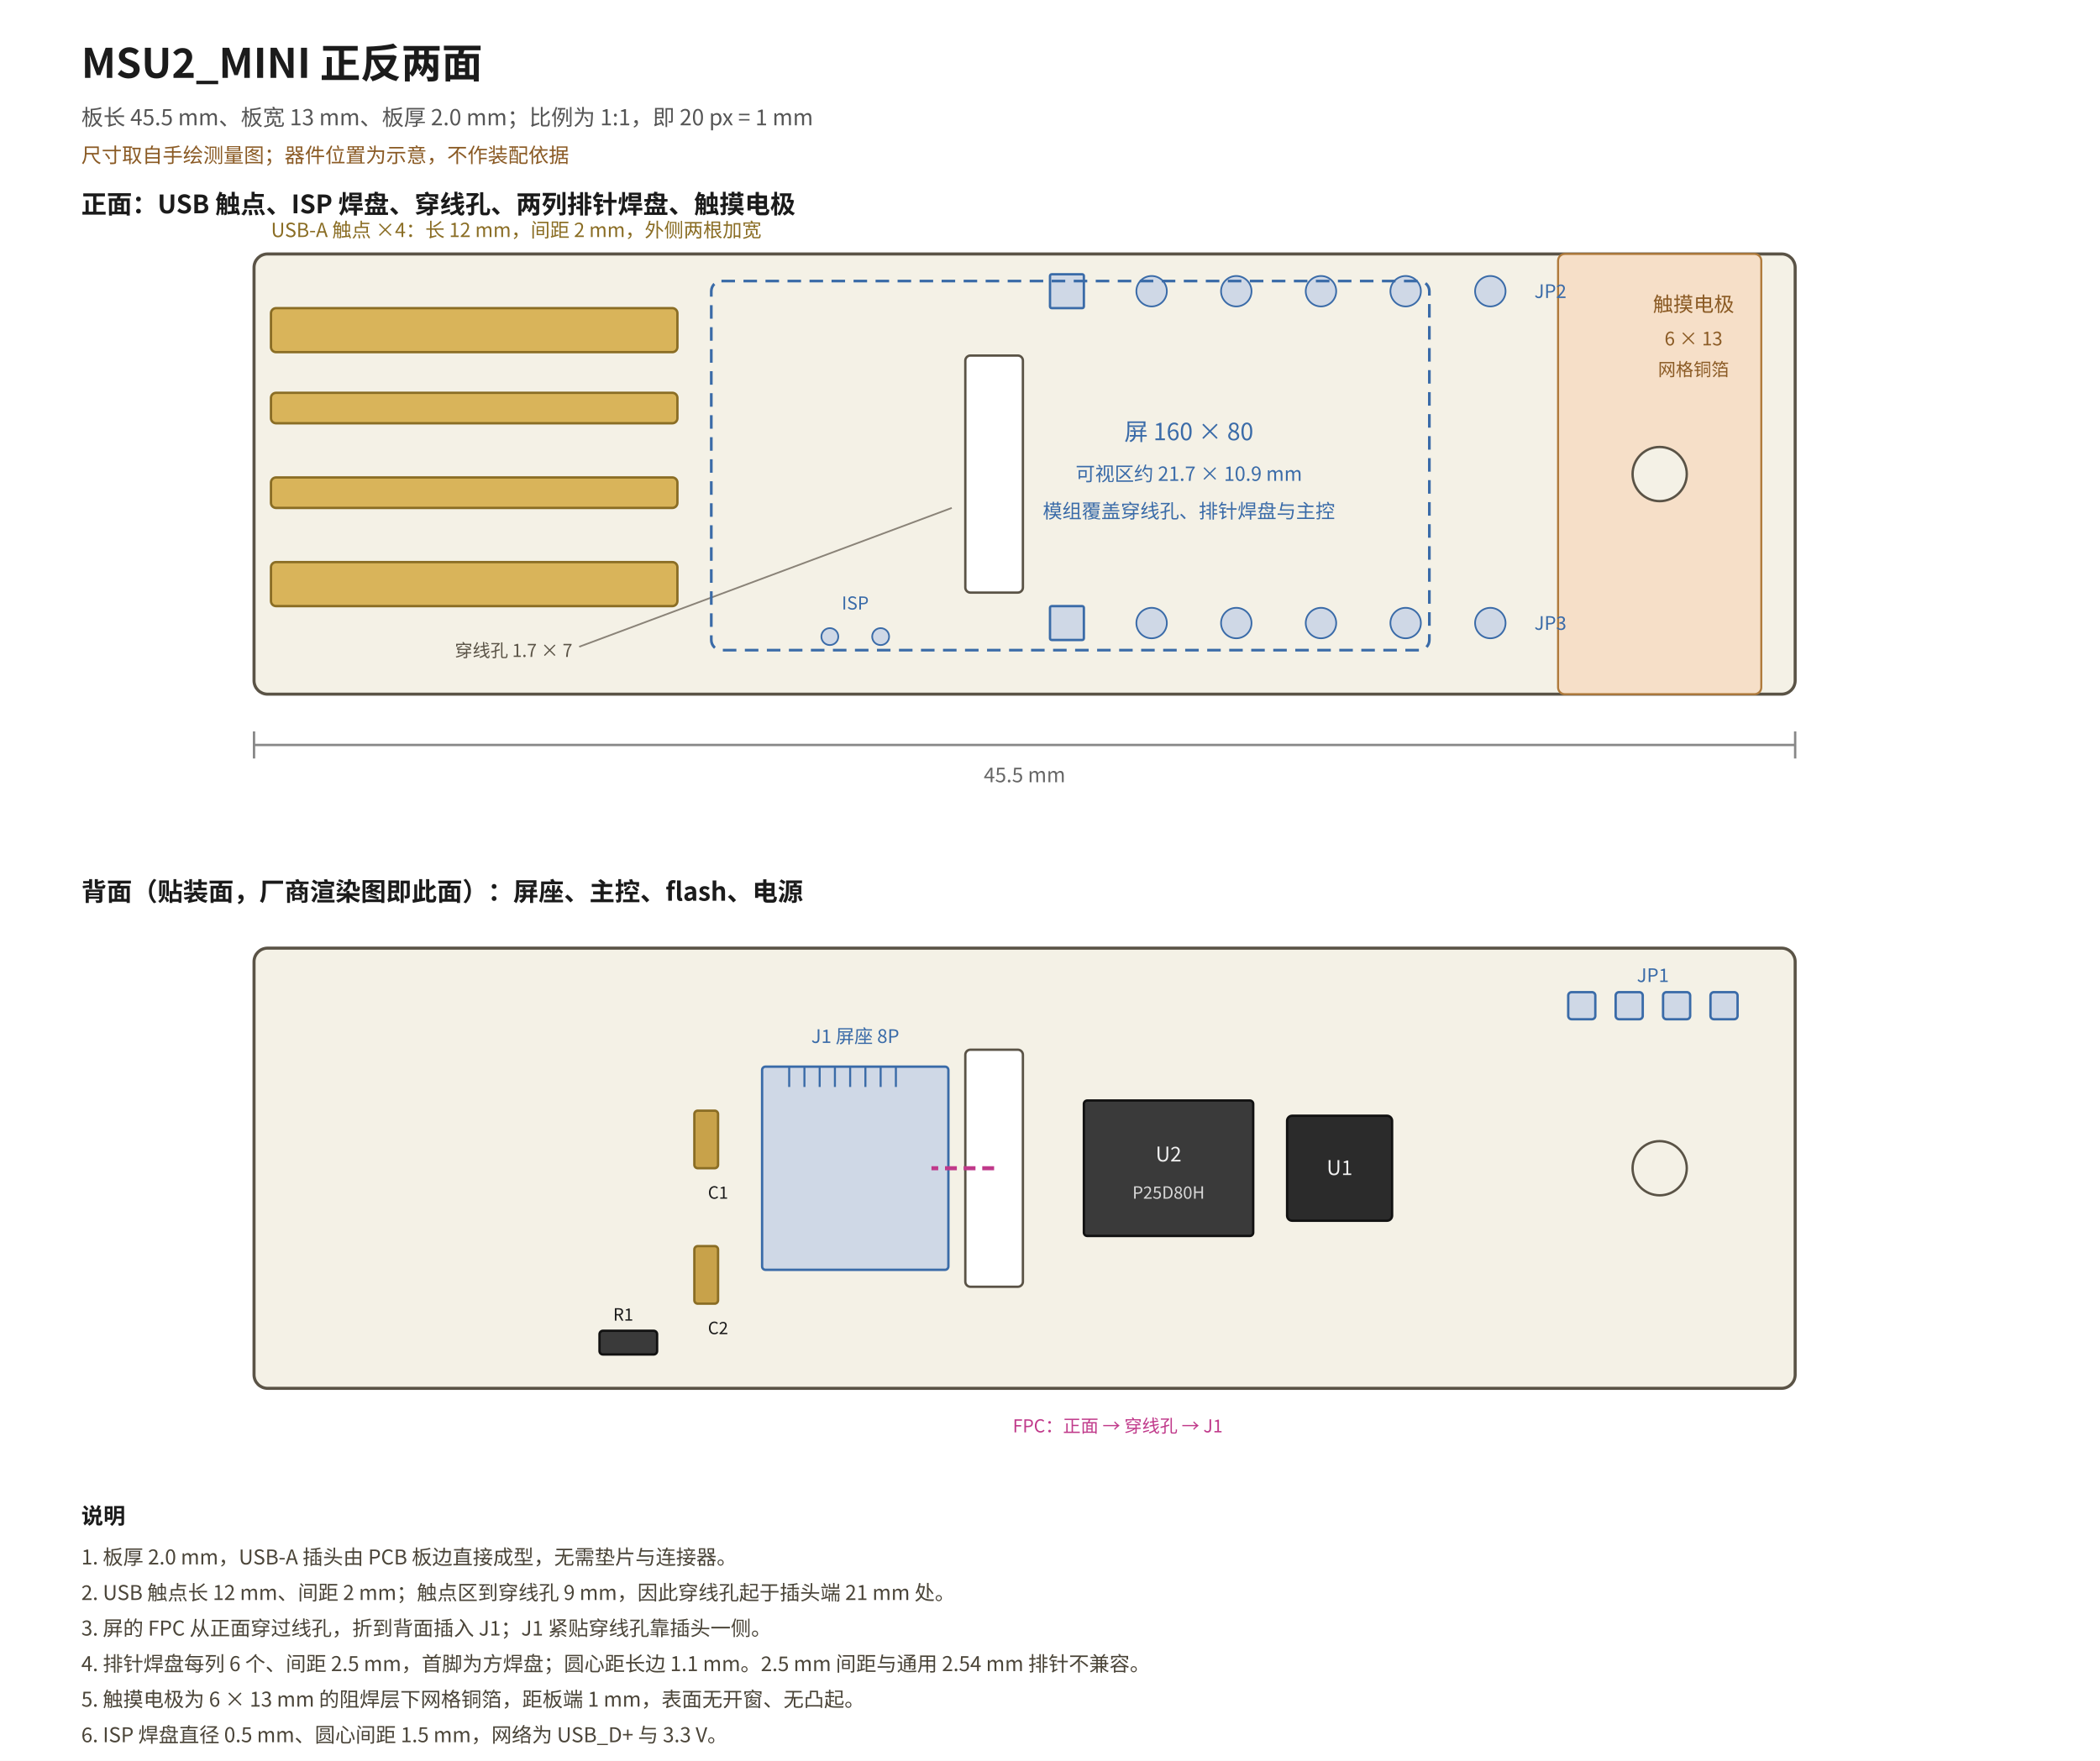
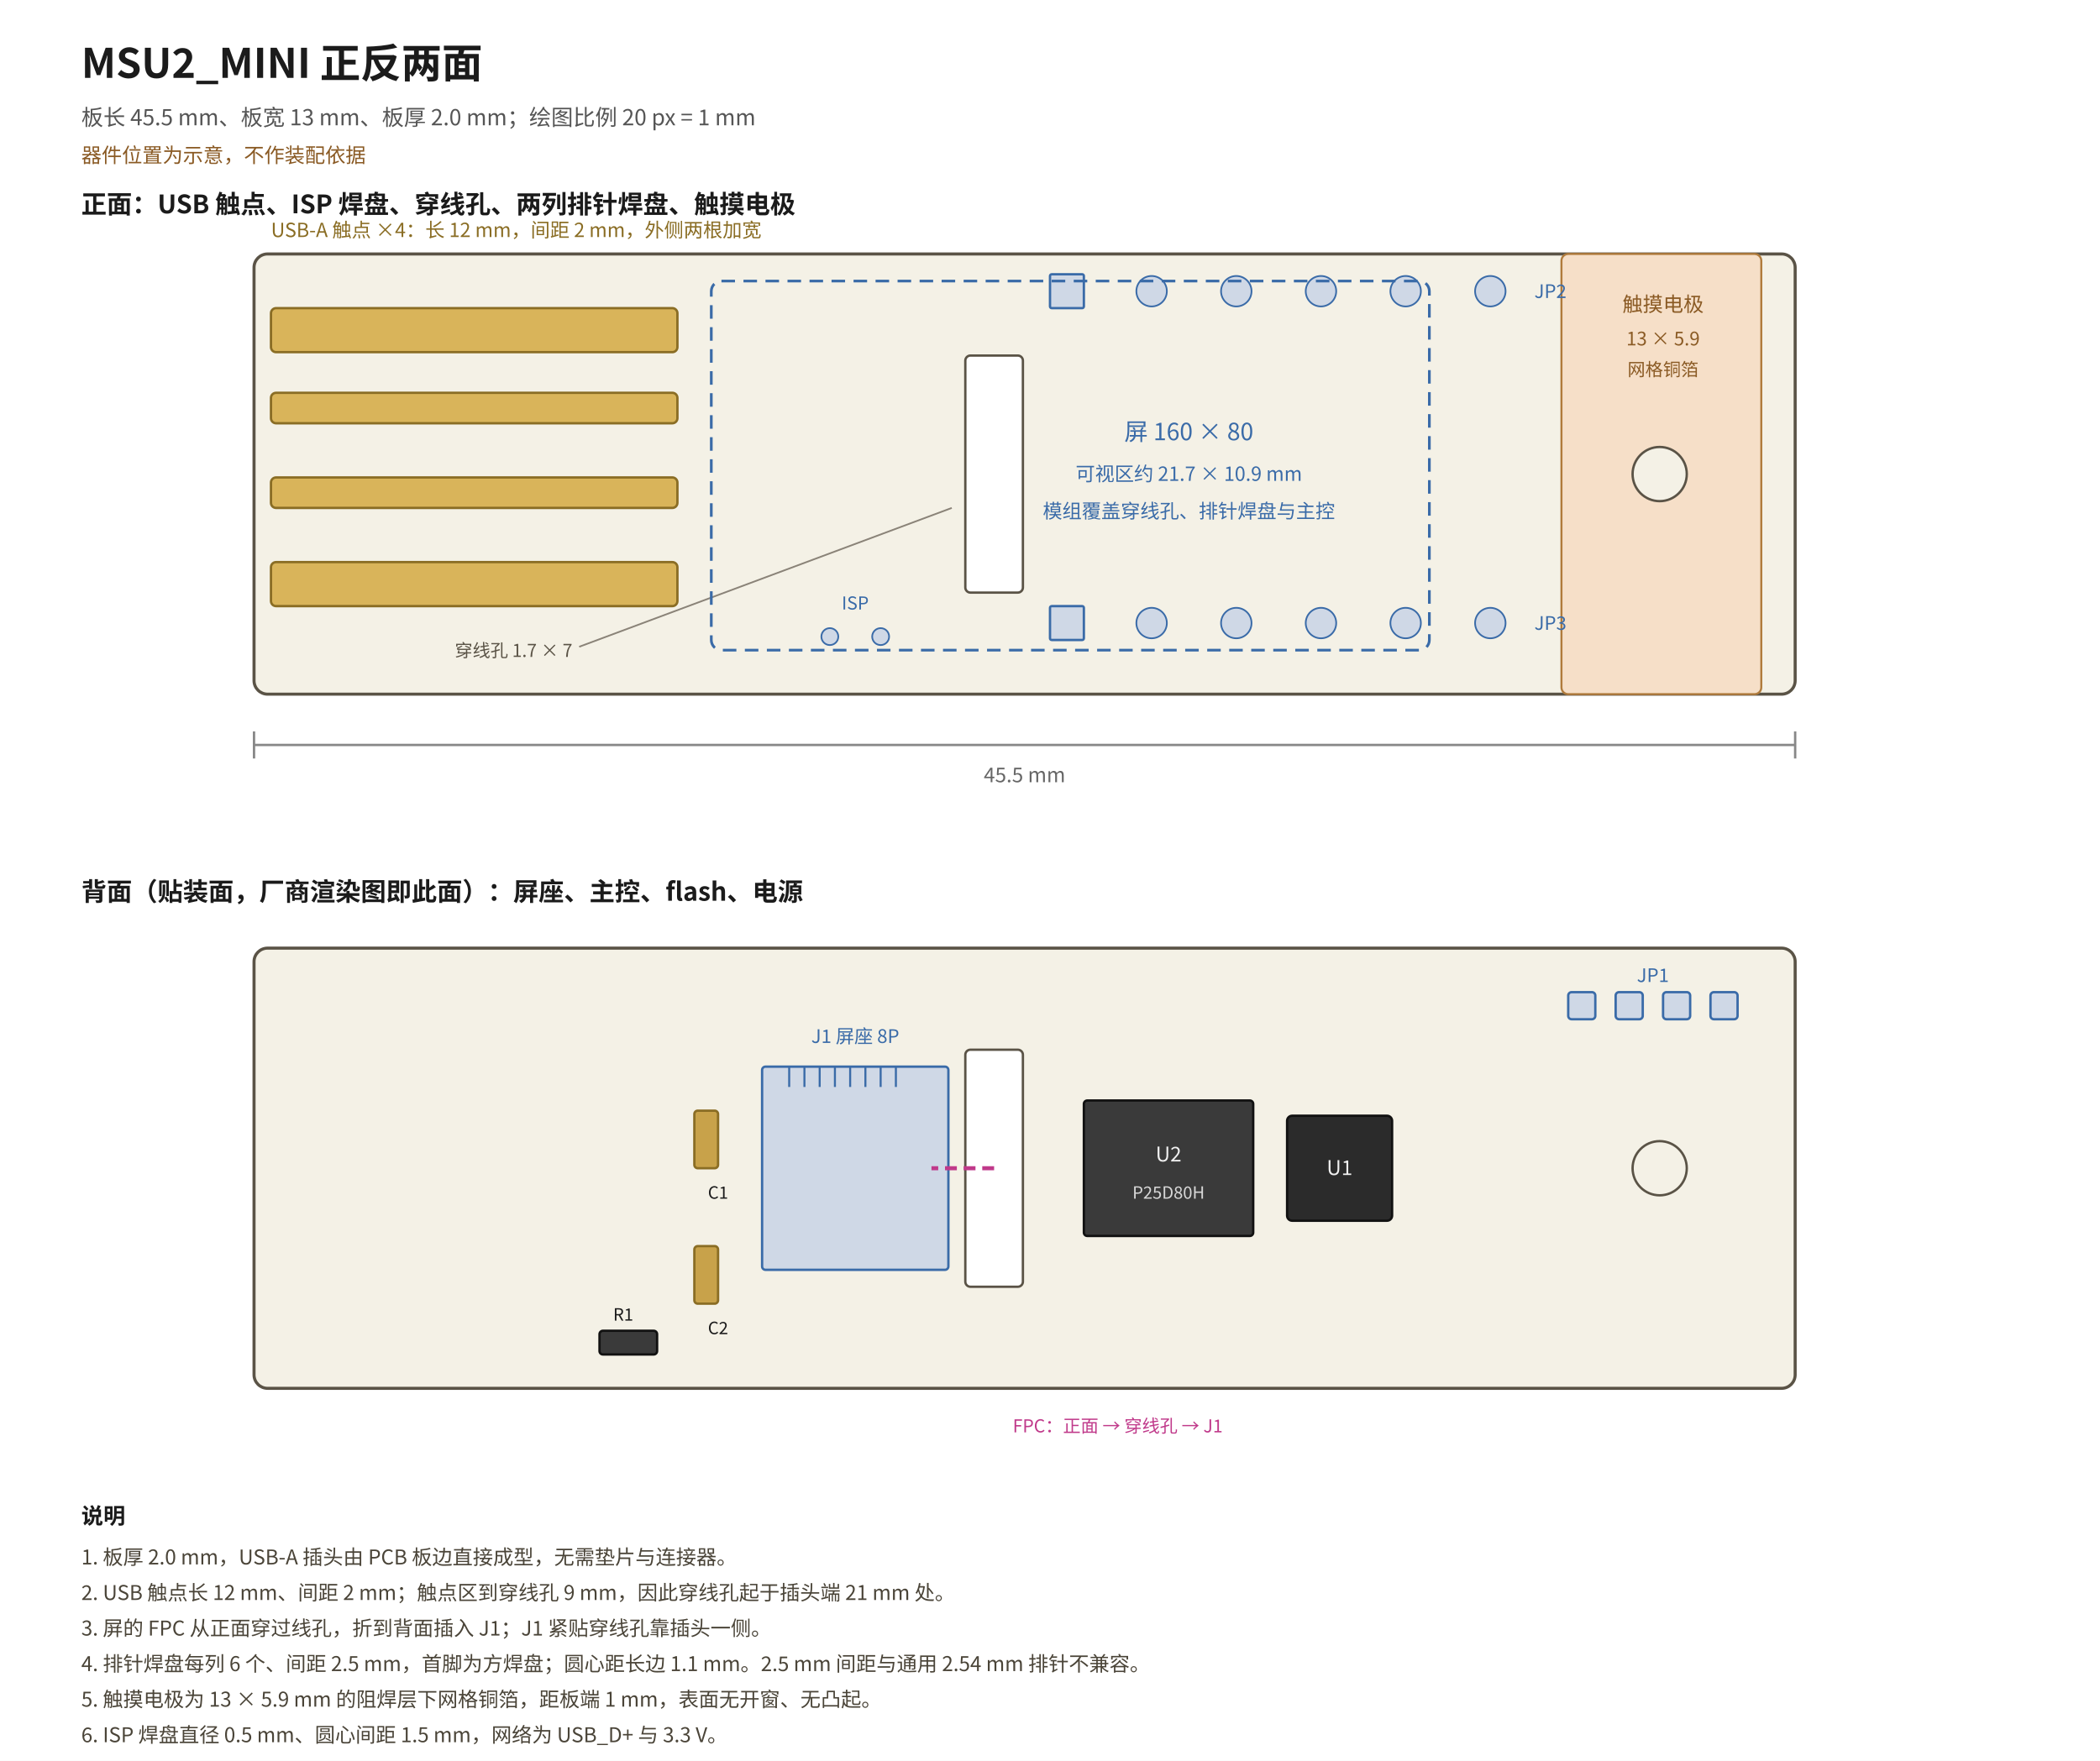
<svg xmlns="http://www.w3.org/2000/svg" width="1240" height="1040" viewBox="0 0 1240 1040">
  <rect width="1240" height="1040" fill="#ffffff" />
  <text x="48" y="46" font-family="'Microsoft YaHei','Noto Sans CJK SC','Source Han Sans SC',sans-serif" font-size="24" fill="#1b1b1b" font-weight="600" text-anchor="start" opacity="1">
    <tspan x="48" dy="0">MSU2_MINI 正反两面</tspan>
  </text>
  <text x="48" y="74" font-family="'Microsoft YaHei','Noto Sans CJK SC','Source Han Sans SC',sans-serif" font-size="13" fill="#555" font-weight="400" text-anchor="start" opacity="1">
-     <tspan x="48" dy="0">板长 45.5 mm、板宽 13 mm、板厚 2.0 mm；比例为 1:1，即 20 px = 1 mm</tspan>
+     <tspan x="48" dy="0">板长 45.5 mm、板宽 13 mm、板厚 2.0 mm；绘图比例 20 px = 1 mm</tspan>
  </text>
  <text x="48" y="96" font-family="'Microsoft YaHei','Noto Sans CJK SC','Source Han Sans SC',sans-serif" font-size="12" fill="#8a5a24" font-weight="400" text-anchor="start" opacity="1">
-     <tspan x="48" dy="0">尺寸取自手绘测量图；器件位置为示意，不作装配依据</tspan>
+     <tspan x="48" dy="0">器件位置为示意，不作装配依据</tspan>
  </text>
  <text x="48" y="126" font-family="'Microsoft YaHei','Noto Sans CJK SC','Source Han Sans SC',sans-serif" font-size="15" fill="#1b1b1b" font-weight="600" text-anchor="start" opacity="1">
    <tspan x="48" dy="0">正面：USB 触点、ISP 焊盘、穿线孔、两列排针焊盘、触摸电极</tspan>
  </text>
  <rect x="150" y="150" width="910" height="260" rx="8" fill="#f4f1e6" stroke="#5a5346" stroke-width="1.8" />
  <rect x="160" y="182" width="240" height="26" rx="3" fill="#d9b45a" stroke="#8a6d24" stroke-width="1.4" />
  <rect x="160" y="232" width="240" height="18" rx="3" fill="#d9b45a" stroke="#8a6d24" stroke-width="1.4" />
  <rect x="160" y="282" width="240" height="18" rx="3" fill="#d9b45a" stroke="#8a6d24" stroke-width="1.4" />
  <rect x="160" y="332" width="240" height="26" rx="3" fill="#d9b45a" stroke="#8a6d24" stroke-width="1.4" />
  <text x="160" y="140" font-family="'Microsoft YaHei','Noto Sans CJK SC','Source Han Sans SC',sans-serif" font-size="11.5" fill="#8a6d24" font-weight="400" text-anchor="start" opacity="1">
    <tspan x="160" dy="0">USB-A 触点 ×4：长 12 mm，间距 2 mm，外侧两根加宽</tspan>
  </text>
  <circle cx="490" cy="376" r="5" fill="#cfd8e6" stroke="#3a6ba8" />
  <circle cx="520" cy="376" r="5" fill="#cfd8e6" stroke="#3a6ba8" />
  <text x="505" y="360" font-family="'Microsoft YaHei','Noto Sans CJK SC','Source Han Sans SC',sans-serif" font-size="10.5" fill="#3a6ba8" font-weight="400" text-anchor="middle" opacity="1">
    <tspan x="505" dy="0">ISP</tspan>
  </text>
  <rect x="570" y="210" width="34" height="140" rx="3" fill="#ffffff" stroke="#5a5346" stroke-width="1.4" />
  <line x1="342" y1="382" x2="562" y2="300" stroke="#8a8378" stroke-width="1" />
  <text x="338" y="388" font-family="'Microsoft YaHei','Noto Sans CJK SC','Source Han Sans SC',sans-serif" font-size="10.5" fill="#5a5346" font-weight="400" text-anchor="end" opacity="1">
    <tspan x="338" dy="0">穿线孔 1.7 × 7</tspan>
  </text>
  <rect x="620" y="162" width="20" height="20" rx="1" fill="#cfd8e6" stroke="#3a6ba8" stroke-width="1.4" />
  <rect x="620" y="358" width="20" height="20" rx="1" fill="#cfd8e6" stroke="#3a6ba8" stroke-width="1.4" />
  <circle cx="680" cy="172" r="9" fill="#cfd8e6" stroke="#3a6ba8" />
  <circle cx="680" cy="368" r="9" fill="#cfd8e6" stroke="#3a6ba8" />
  <circle cx="730" cy="172" r="9" fill="#cfd8e6" stroke="#3a6ba8" />
  <circle cx="730" cy="368" r="9" fill="#cfd8e6" stroke="#3a6ba8" />
  <circle cx="780" cy="172" r="9" fill="#cfd8e6" stroke="#3a6ba8" />
  <circle cx="780" cy="368" r="9" fill="#cfd8e6" stroke="#3a6ba8" />
  <circle cx="830" cy="172" r="9" fill="#cfd8e6" stroke="#3a6ba8" />
  <circle cx="830" cy="368" r="9" fill="#cfd8e6" stroke="#3a6ba8" />
  <circle cx="880" cy="172" r="9" fill="#cfd8e6" stroke="#3a6ba8" />
  <circle cx="880" cy="368" r="9" fill="#cfd8e6" stroke="#3a6ba8" />
  <rect x="420" y="166" width="424" height="218" rx="6" fill="none" stroke="#3a6ba8" stroke-width="1.6" stroke-dasharray="8 5" />
  <text x="702" y="260" font-family="'Microsoft YaHei','Noto Sans CJK SC','Source Han Sans SC',sans-serif" font-size="14" fill="#3a6ba8" font-weight="400" text-anchor="middle" opacity="1">
    <tspan x="702" dy="0">屏 160 × 80</tspan>
  </text>
  <text x="702" y="284" font-family="'Microsoft YaHei','Noto Sans CJK SC','Source Han Sans SC',sans-serif" font-size="11.5" fill="#3a6ba8" font-weight="400" text-anchor="middle" opacity="1">
    <tspan x="702" dy="0">可视区约 21.7 × 10.9 mm</tspan>
  </text>
  <text x="702" y="306" font-family="'Microsoft YaHei','Noto Sans CJK SC','Source Han Sans SC',sans-serif" font-size="11.5" fill="#3a6ba8" font-weight="400" text-anchor="middle" opacity="1">
    <tspan x="702" dy="0">模组覆盖穿线孔、排针焊盘与主控</tspan>
  </text>
-   <rect x="920" y="150" width="120" height="260" rx="4" fill="#f6dfc8" stroke="#b07b3c" stroke-width="1.2" />
-   <text x="1000" y="184" font-family="'Microsoft YaHei','Noto Sans CJK SC','Source Han Sans SC',sans-serif" font-size="12" fill="#8a5a24" font-weight="400" text-anchor="middle" opacity="1">
-     <tspan x="1000" dy="0">触摸电极</tspan>
+   <rect x="922" y="150" width="118" height="260" rx="4" fill="#f6dfc8" stroke="#b07b3c" stroke-width="1.2" />
+   <text x="982" y="184" font-family="'Microsoft YaHei','Noto Sans CJK SC','Source Han Sans SC',sans-serif" font-size="12" fill="#8a5a24" font-weight="400" text-anchor="middle" opacity="1">
+     <tspan x="982" dy="0">触摸电极</tspan>
  </text>
-   <text x="1000" y="204" font-family="'Microsoft YaHei','Noto Sans CJK SC','Source Han Sans SC',sans-serif" font-size="11" fill="#8a5a24" font-weight="400" text-anchor="middle" opacity="1">
-     <tspan x="1000" dy="0">6 × 13</tspan>
+   <text x="982" y="204" font-family="'Microsoft YaHei','Noto Sans CJK SC','Source Han Sans SC',sans-serif" font-size="11" fill="#8a5a24" font-weight="400" text-anchor="middle" opacity="1">
+     <tspan x="982" dy="0">13 × 5.9</tspan>
  </text>
-   <text x="1000" y="222" font-family="'Microsoft YaHei','Noto Sans CJK SC','Source Han Sans SC',sans-serif" font-size="10.5" fill="#8a5a24" font-weight="400" text-anchor="middle" opacity="1">
-     <tspan x="1000" dy="0">网格铜箔</tspan>
+   <text x="982" y="222" font-family="'Microsoft YaHei','Noto Sans CJK SC','Source Han Sans SC',sans-serif" font-size="10.5" fill="#8a5a24" font-weight="400" text-anchor="middle" opacity="1">
+     <tspan x="982" dy="0">网格铜箔</tspan>
  </text>
  <text x="906" y="176" font-family="'Microsoft YaHei','Noto Sans CJK SC','Source Han Sans SC',sans-serif" font-size="11" fill="#3a6ba8" font-weight="400" text-anchor="start" opacity="1">
    <tspan x="906" dy="0">JP2</tspan>
  </text>
  <text x="906" y="372" font-family="'Microsoft YaHei','Noto Sans CJK SC','Source Han Sans SC',sans-serif" font-size="11" fill="#3a6ba8" font-weight="400" text-anchor="start" opacity="1">
    <tspan x="906" dy="0">JP3</tspan>
  </text>
  <circle cx="980" cy="280" r="16" fill="#f4f1e6" stroke="#5a5346" stroke-width="1.4" />
  <line x1="150" y1="440" x2="1060" y2="440" stroke="#888" stroke-width="1.4" />
  <line x1="150" y1="432" x2="150" y2="448" stroke="#888" stroke-width="1.4" />
  <line x1="1060" y1="432" x2="1060" y2="448" stroke="#888" stroke-width="1.4" />
  <text x="605" y="462" font-family="'Microsoft YaHei','Noto Sans CJK SC','Source Han Sans SC',sans-serif" font-size="12" fill="#666" font-weight="400" text-anchor="middle" opacity="1">
    <tspan x="605" dy="0">45.5 mm</tspan>
  </text>
  <text x="48" y="532" font-family="'Microsoft YaHei','Noto Sans CJK SC','Source Han Sans SC',sans-serif" font-size="15" fill="#1b1b1b" font-weight="600" text-anchor="start" opacity="1">
    <tspan x="48" dy="0">背面（贴装面，厂商渲染图即此面）：屏座、主控、flash、电源</tspan>
  </text>
  <rect x="150" y="560" width="910" height="260" rx="8" fill="#f4f1e6" stroke="#5a5346" stroke-width="1.8" />
  <rect x="570" y="620" width="34" height="140" rx="3" fill="#ffffff" stroke="#5a5346" stroke-width="1.4" />
  <rect x="450" y="630" width="110" height="120" rx="2" fill="#cfd8e6" stroke="#3a6ba8" stroke-width="1.4" />
  <line x1="466" y1="630" x2="466" y2="642" stroke="#3a6ba8" stroke-width="1.2" />
  <line x1="475" y1="630" x2="475" y2="642" stroke="#3a6ba8" stroke-width="1.2" />
  <line x1="484" y1="630" x2="484" y2="642" stroke="#3a6ba8" stroke-width="1.2" />
  <line x1="493" y1="630" x2="493" y2="642" stroke="#3a6ba8" stroke-width="1.2" />
  <line x1="502" y1="630" x2="502" y2="642" stroke="#3a6ba8" stroke-width="1.2" />
  <line x1="511" y1="630" x2="511" y2="642" stroke="#3a6ba8" stroke-width="1.2" />
  <line x1="520" y1="630" x2="520" y2="642" stroke="#3a6ba8" stroke-width="1.2" />
  <line x1="529" y1="630" x2="529" y2="642" stroke="#3a6ba8" stroke-width="1.2" />
  <text x="505" y="616" font-family="'Microsoft YaHei','Noto Sans CJK SC','Source Han Sans SC',sans-serif" font-size="11" fill="#3a6ba8" font-weight="400" text-anchor="middle" opacity="1">
    <tspan x="505" dy="0">J1 屏座 8P</tspan>
  </text>
  <rect x="640" y="650" width="100" height="80" rx="2" fill="#3a3a3a" stroke="#111" stroke-width="1.4" />
  <text x="690" y="686" font-family="'Microsoft YaHei','Noto Sans CJK SC','Source Han Sans SC',sans-serif" font-size="12" fill="#f0f0f0" font-weight="400" text-anchor="middle" opacity="1">
    <tspan x="690" dy="0">U2</tspan>
  </text>
  <text x="690" y="708" font-family="'Microsoft YaHei','Noto Sans CJK SC','Source Han Sans SC',sans-serif" font-size="10" fill="#d8d8d8" font-weight="400" text-anchor="middle" opacity="1">
    <tspan x="690" dy="0">P25D80H</tspan>
  </text>
  <rect x="760" y="659" width="62" height="62" rx="3" fill="#2b2b2b" stroke="#111" stroke-width="1.4" />
  <text x="791" y="694" font-family="'Microsoft YaHei','Noto Sans CJK SC','Source Han Sans SC',sans-serif" font-size="12" fill="#f0f0f0" font-weight="400" text-anchor="middle" opacity="1">
    <tspan x="791" dy="0">U1</tspan>
  </text>
  <rect x="410" y="656" width="14" height="34" rx="2" fill="#c8a24a" stroke="#8a6d24" stroke-width="1.4" />
  <text x="424" y="708" font-family="'Microsoft YaHei','Noto Sans CJK SC','Source Han Sans SC',sans-serif" font-size="10" fill="#1b1b1b" font-weight="400" text-anchor="middle" opacity="1">
    <tspan x="424" dy="0">C1</tspan>
  </text>
  <rect x="410" y="736" width="14" height="34" rx="2" fill="#c8a24a" stroke="#8a6d24" stroke-width="1.4" />
  <text x="424" y="788" font-family="'Microsoft YaHei','Noto Sans CJK SC','Source Han Sans SC',sans-serif" font-size="10" fill="#1b1b1b" font-weight="400" text-anchor="middle" opacity="1">
    <tspan x="424" dy="0">C2</tspan>
  </text>
  <rect x="354" y="786" width="34" height="14" rx="2" fill="#3a3a3a" stroke="#111" stroke-width="1.4" />
  <text x="368" y="780" font-family="'Microsoft YaHei','Noto Sans CJK SC','Source Han Sans SC',sans-serif" font-size="10" fill="#1b1b1b" font-weight="400" text-anchor="middle" opacity="1">
    <tspan x="368" dy="0">R1</tspan>
  </text>
  <rect x="926" y="586" width="16" height="16" rx="2" fill="#cfd8e6" stroke="#3a6ba8" stroke-width="1.4" />
  <rect x="954" y="586" width="16" height="16" rx="2" fill="#cfd8e6" stroke="#3a6ba8" stroke-width="1.4" />
  <rect x="982" y="586" width="16" height="16" rx="2" fill="#cfd8e6" stroke="#3a6ba8" stroke-width="1.4" />
  <rect x="1010" y="586" width="16" height="16" rx="2" fill="#cfd8e6" stroke="#3a6ba8" stroke-width="1.4" />
  <text x="976" y="580" font-family="'Microsoft YaHei','Noto Sans CJK SC','Source Han Sans SC',sans-serif" font-size="11" fill="#3a6ba8" font-weight="400" text-anchor="middle" opacity="1">
    <tspan x="976" dy="0">JP1</tspan>
  </text>
  <circle cx="980" cy="690" r="16" fill="#f4f1e6" stroke="#5a5346" stroke-width="1.4" />
  <line x1="587" y1="690" x2="550" y2="690" stroke="#c0398a" stroke-width="2.4" stroke-dasharray="7 4" />
  <text x="598" y="846" font-family="'Microsoft YaHei','Noto Sans CJK SC','Source Han Sans SC',sans-serif" font-size="10.5" fill="#c0398a" font-weight="400" text-anchor="start" opacity="1">
    <tspan x="598" dy="0">FPC：正面 → 穿线孔 → J1</tspan>
  </text>
  <text x="48" y="900" font-family="'Microsoft YaHei','Noto Sans CJK SC','Source Han Sans SC',sans-serif" font-size="13" fill="#1b1b1b" font-weight="600" text-anchor="start" opacity="1">
    <tspan x="48" dy="0">说明</tspan>
  </text>
  <text x="48" y="924" font-family="'Microsoft YaHei','Noto Sans CJK SC','Source Han Sans SC',sans-serif" font-size="12" fill="#4a4438" font-weight="400" text-anchor="start" opacity="1">
    <tspan x="48" dy="0">1. 板厚 2.0 mm，USB-A 插头由 PCB 板边直接成型，无需垫片与连接器。</tspan>
    <tspan x="48" dy="21">2. USB 触点长 12 mm、间距 2 mm；触点区到穿线孔 9 mm，因此穿线孔起于插头端 21 mm 处。</tspan>
    <tspan x="48" dy="21">3. 屏的 FPC 从正面穿过线孔，折到背面插入 J1；J1 紧贴穿线孔靠插头一侧。</tspan>
    <tspan x="48" dy="21">4. 排针焊盘每列 6 个、间距 2.5 mm，首脚为方焊盘；圆心距长边 1.1 mm。2.5 mm 间距与通用 2.54 mm 排针不兼容。</tspan>
-     <tspan x="48" dy="21">5. 触摸电极为 6 × 13 mm 的阻焊层下网格铜箔，距板端 1 mm，表面无开窗、无凸起。</tspan>
+     <tspan x="48" dy="21">5. 触摸电极为 13 × 5.9 mm 的阻焊层下网格铜箔，距板端 1 mm，表面无开窗、无凸起。</tspan>
    <tspan x="48" dy="21">6. ISP 焊盘直径 0.5 mm、圆心间距 1.5 mm，网络为 USB_D+ 与 3.3 V。</tspan>
  </text>
</svg>
